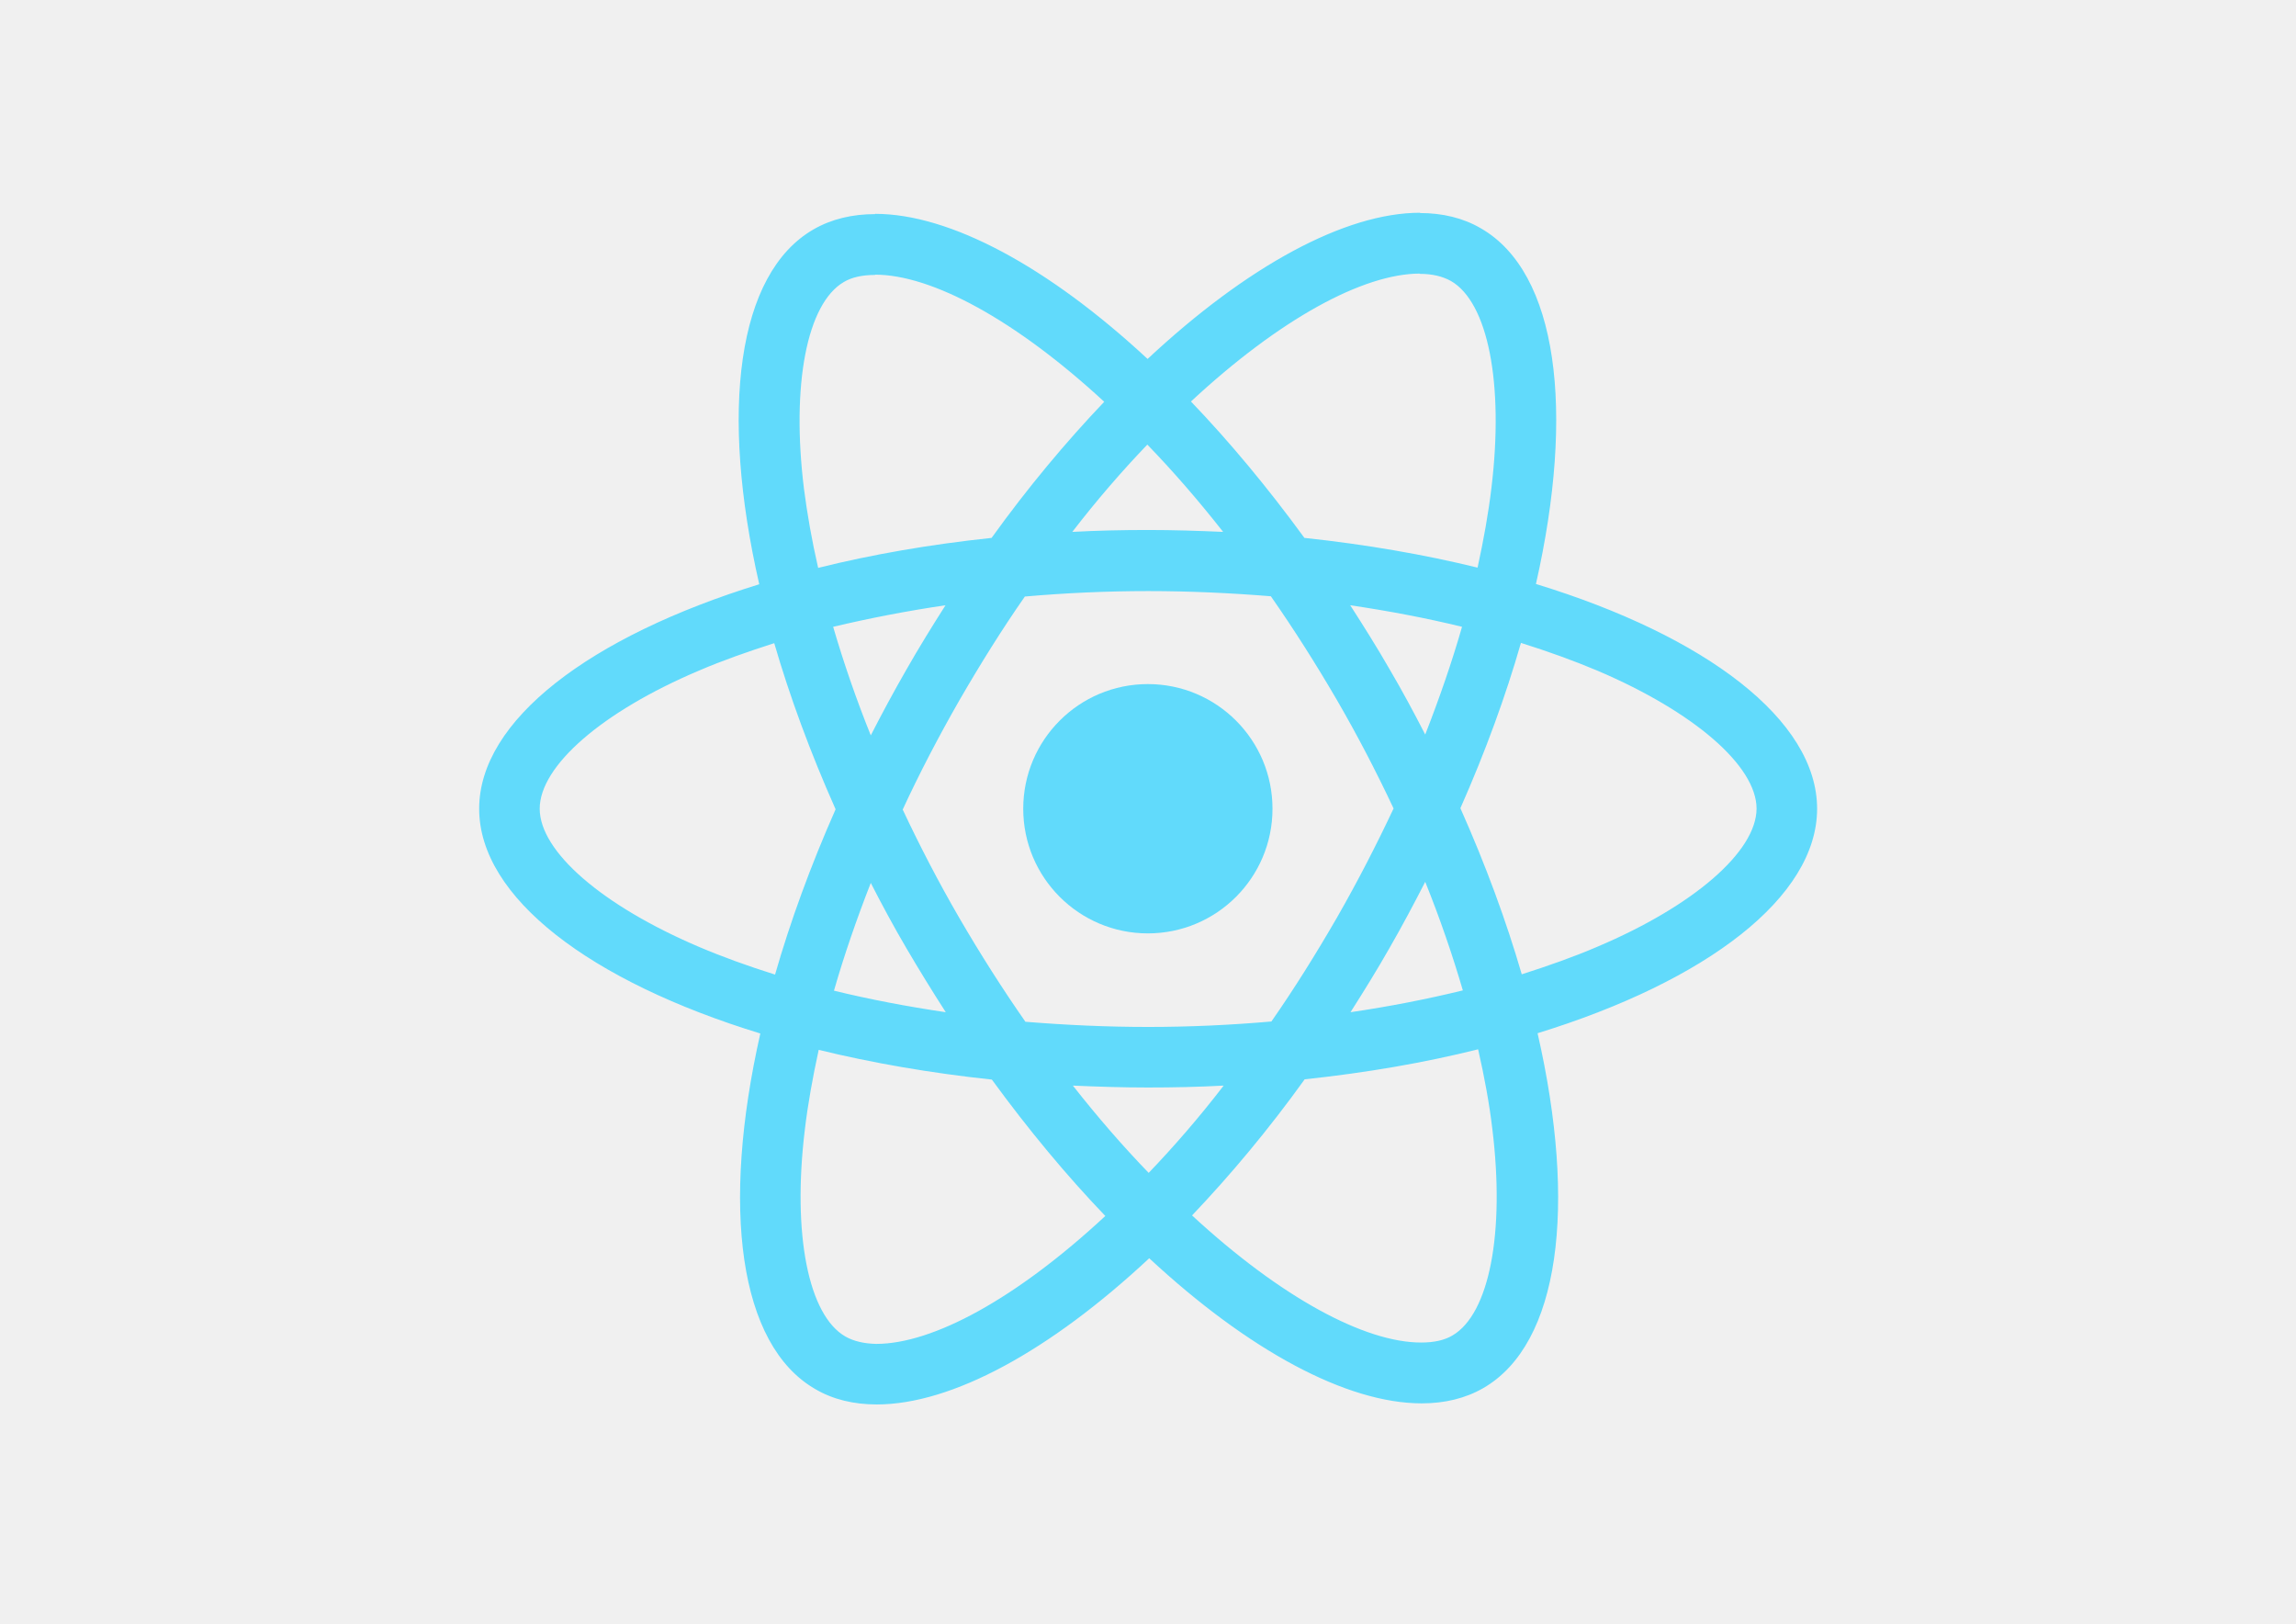
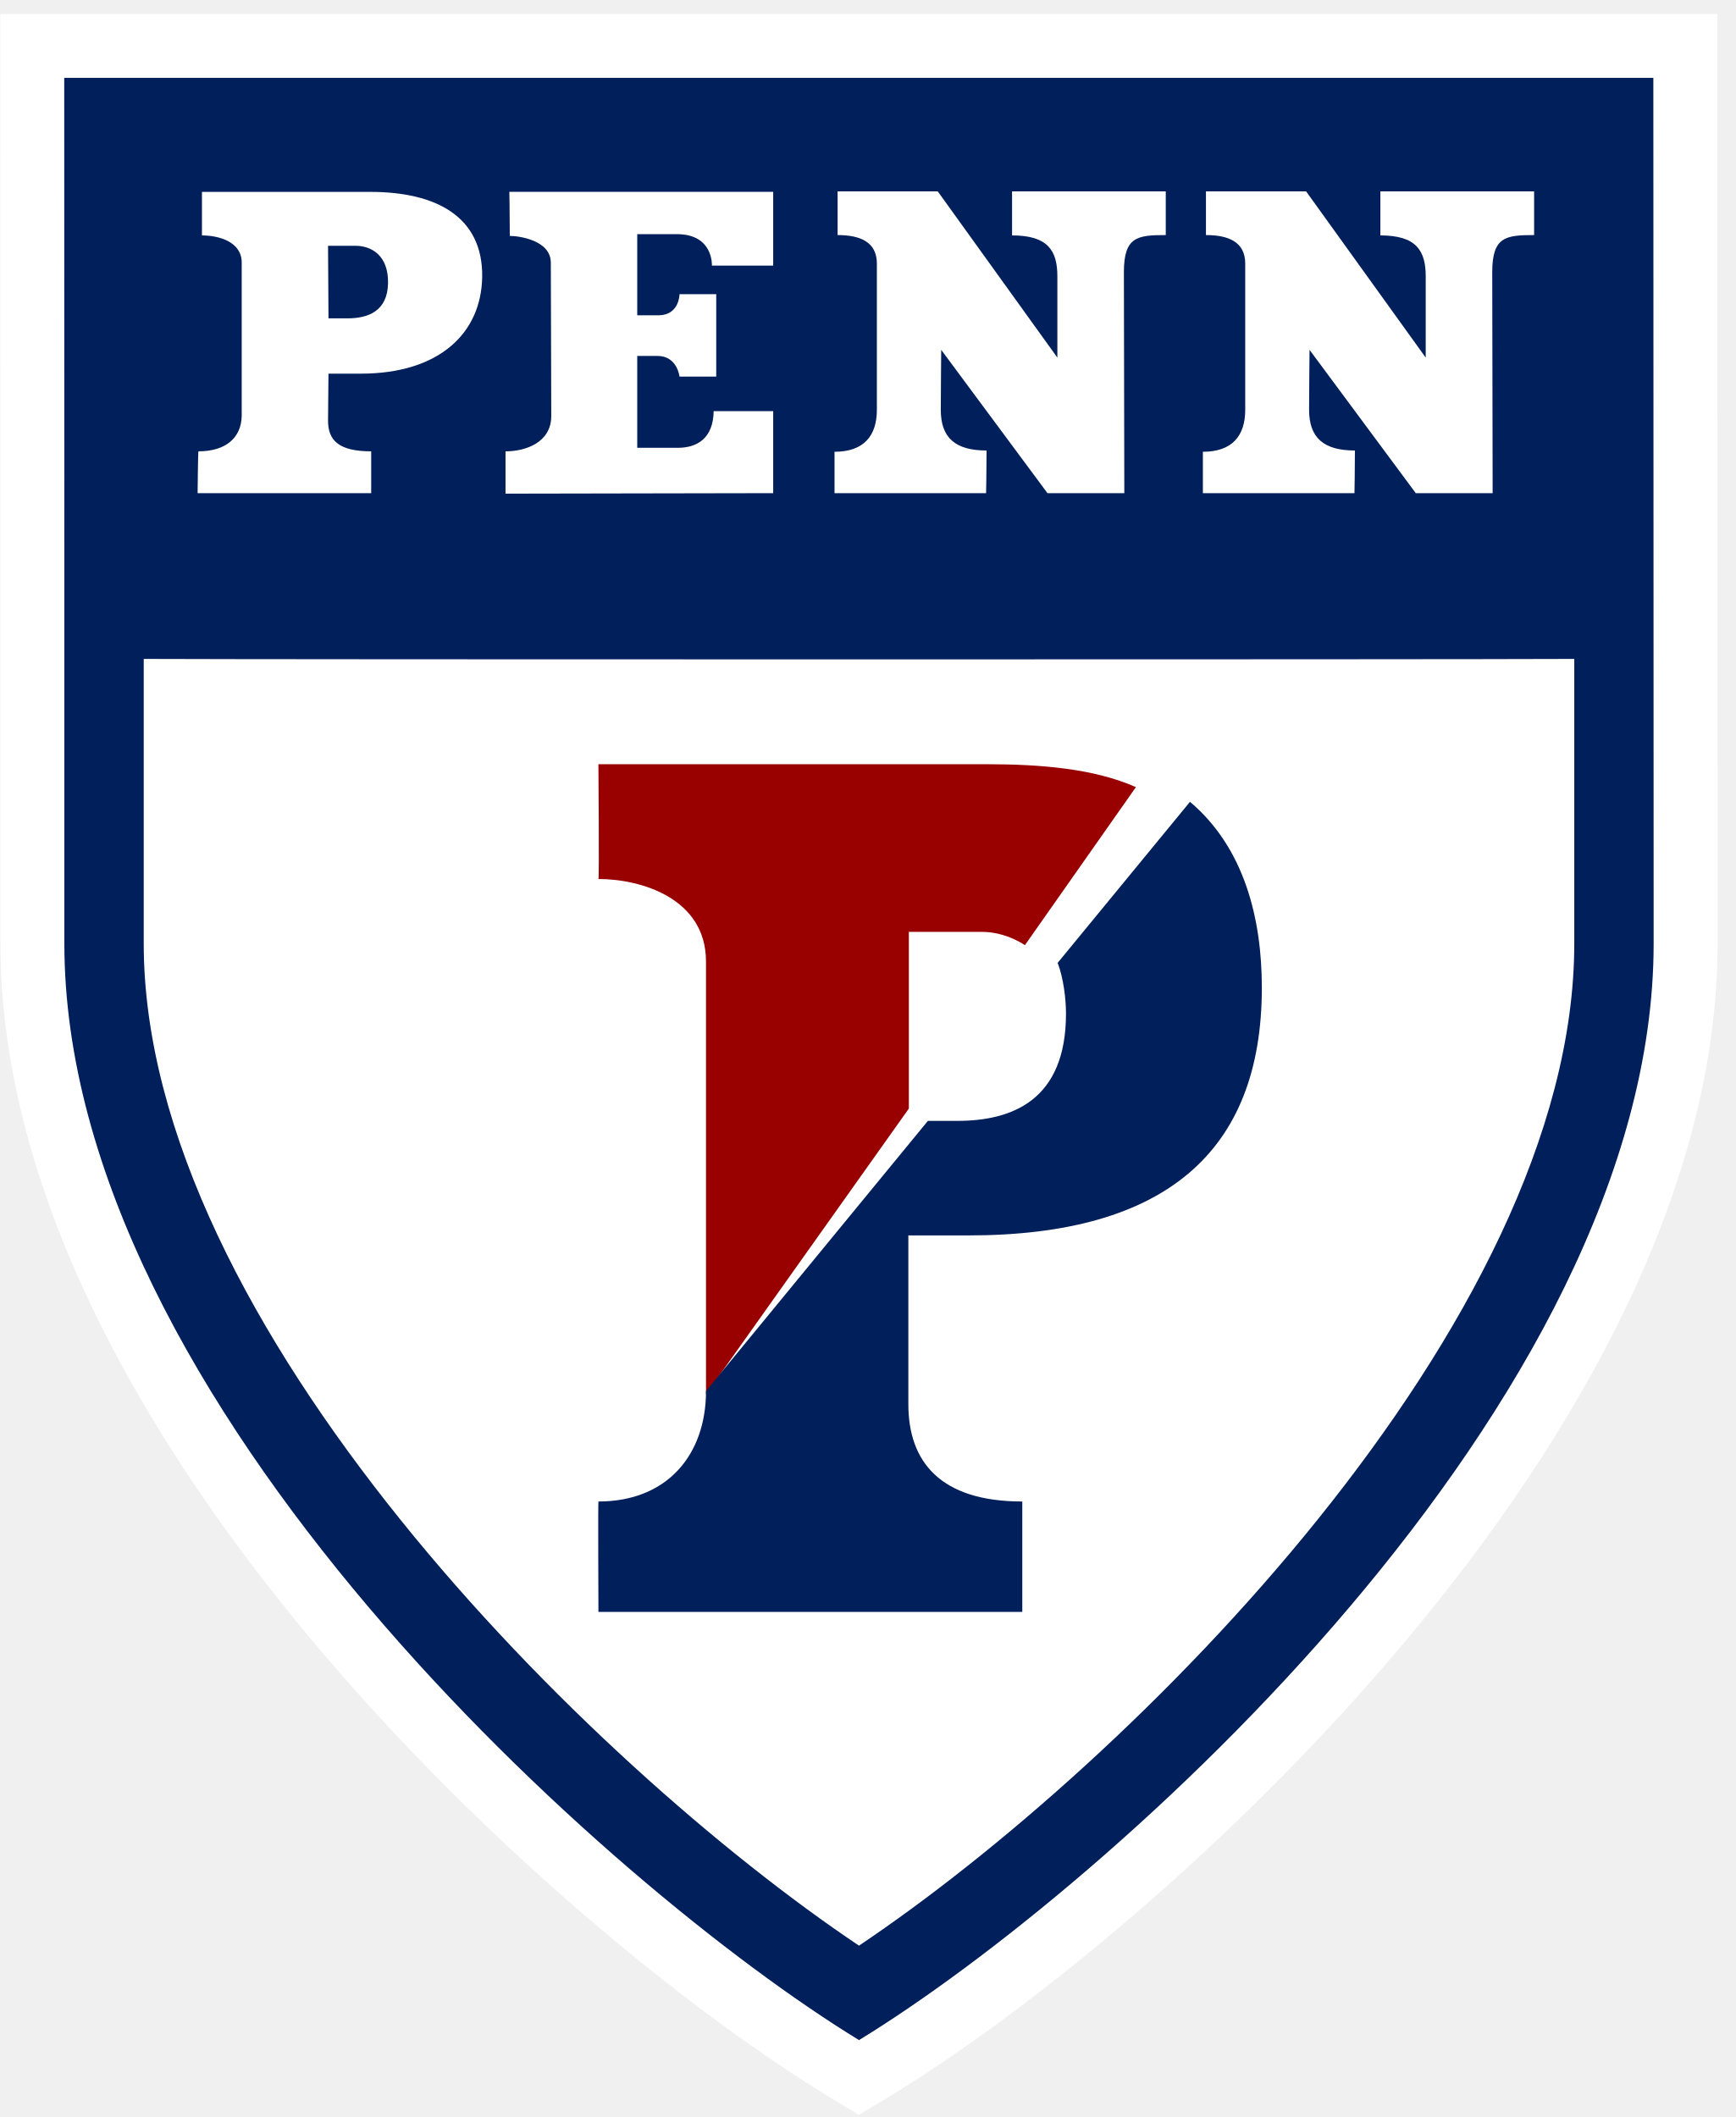
- <svg xmlns="http://www.w3.org/2000/svg" viewBox="0 0 841.9 595.3">
-   <g fill="#61DAFB">
-     <path d="M666.3 296.5c0-32.5-40.7-63.3-103.1-82.4 14.4-63.6 8-114.2-20.2-130.4-6.5-3.8-14.1-5.6-22.4-5.6v22.3c4.6 0 8.3.9 11.4 2.6 13.6 7.8 19.5 37.5 14.9 75.7-1.1 9.4-2.9 19.3-5.1 29.4-19.6-4.8-41-8.5-63.5-10.9-13.5-18.5-27.5-35.3-41.6-50 32.6-30.3 63.2-46.9 84-46.9V78c-27.5 0-63.5 19.6-99.9 53.6-36.4-33.8-72.4-53.2-99.9-53.2v22.3c20.7 0 51.4 16.5 84 46.6-14 14.7-28 31.4-41.3 49.9-22.6 2.4-44 6.1-63.6 11-2.3-10-4-19.7-5.2-29-4.7-38.2 1.1-67.9 14.6-75.8 3-1.8 6.9-2.6 11.5-2.6V78.5c-8.4 0-16 1.8-22.6 5.6-28.1 16.2-34.4 66.7-19.9 130.1-62.2 19.2-102.7 49.9-102.7 82.3 0 32.5 40.7 63.3 103.1 82.4-14.4 63.6-8 114.2 20.2 130.4 6.5 3.8 14.1 5.6 22.5 5.6 27.5 0 63.5-19.6 99.9-53.6 36.4 33.8 72.4 53.2 99.9 53.2 8.4 0 16-1.8 22.6-5.6 28.1-16.2 34.4-66.7 19.9-130.1 62-19.1 102.5-49.9 102.5-82.3zm-130.2-66.7c-3.7 12.9-8.3 26.2-13.5 39.5-4.1-8-8.4-16-13.1-24-4.6-8-9.5-15.8-14.4-23.4 14.2 2.1 27.9 4.7 41 7.9zm-45.8 106.5c-7.8 13.5-15.8 26.3-24.1 38.2-14.9 1.3-30 2-45.2 2-15.1 0-30.2-.7-45-1.9-8.3-11.9-16.4-24.6-24.2-38-7.6-13.1-14.5-26.4-20.8-39.8 6.2-13.4 13.2-26.8 20.7-39.9 7.8-13.5 15.8-26.3 24.1-38.2 14.9-1.3 30-2 45.2-2 15.1 0 30.2.7 45 1.9 8.3 11.9 16.4 24.6 24.2 38 7.6 13.1 14.5 26.4 20.8 39.8-6.3 13.4-13.2 26.8-20.7 39.9zm32.3-13c5.4 13.4 10 26.8 13.8 39.8-13.1 3.2-26.9 5.9-41.2 8 4.9-7.7 9.8-15.6 14.4-23.7 4.6-8 8.9-16.1 13-24.1zM421.2 430c-9.3-9.6-18.6-20.3-27.8-32 9 .4 18.2.7 27.5.7 9.4 0 18.7-.2 27.8-.7-9 11.7-18.3 22.4-27.5 32zm-74.4-58.9c-14.2-2.1-27.9-4.7-41-7.9 3.7-12.9 8.3-26.2 13.5-39.5 4.1 8 8.4 16 13.1 24 4.7 8 9.5 15.8 14.4 23.4zM420.7 163c9.3 9.6 18.6 20.3 27.8 32-9-.4-18.2-.7-27.5-.7-9.4 0-18.7.2-27.8.7 9-11.7 18.3-22.4 27.5-32zm-74 58.9c-4.9 7.7-9.8 15.6-14.4 23.7-4.6 8-8.9 16-13 24-5.4-13.4-10-26.8-13.8-39.8 13.1-3.1 26.9-5.8 41.2-7.9zm-90.5 125.2c-35.4-15.1-58.3-34.9-58.3-50.6 0-15.7 22.9-35.6 58.3-50.6 8.6-3.7 18-7 27.7-10.1 5.7 19.6 13.2 40 22.5 60.9-9.2 20.8-16.6 41.1-22.2 60.6-9.9-3.1-19.3-6.5-28-10.2zM310 490c-13.6-7.8-19.5-37.5-14.9-75.7 1.1-9.4 2.9-19.3 5.1-29.4 19.6 4.8 41 8.5 63.5 10.9 13.5 18.5 27.5 35.3 41.6 50-32.6 30.3-63.2 46.9-84 46.9-4.5-.1-8.3-1-11.3-2.7zm237.2-76.2c4.7 38.2-1.1 67.9-14.6 75.8-3 1.8-6.9 2.6-11.5 2.6-20.7 0-51.4-16.5-84-46.6 14-14.7 28-31.4 41.3-49.9 22.6-2.4 44-6.1 63.6-11 2.3 10.1 4.1 19.8 5.2 29.1zm38.5-66.7c-8.6 3.7-18 7-27.7 10.1-5.7-19.6-13.2-40-22.5-60.9 9.2-20.8 16.6-41.1 22.2-60.6 9.9 3.1 19.3 6.5 28.1 10.2 35.4 15.1 58.3 34.9 58.3 50.6-.1 15.7-23 35.6-58.4 50.6zM320.8 78.4z" />
-     <circle cx="420.9" cy="296.5" r="45.7" />
-     <path d="M520.5 78.1z" />
+ <svg xmlns="http://www.w3.org/2000/svg" width="82" height="100" viewBox="0 0 82 100">
+   <g fill-rule="nonzero" fill="none">
+     <path d="M78.097.66H.013L.02 27.596V44.57c0 23.061 26.256 46.59 38.97 54.37l1.578.962 1.593-.962c12.715-7.778 38.971-31.305 38.971-54.37L81.118.66h-3.02" fill="#FFF" />
+     <path d="M78.097 3.678H3.034l.006 23.916v16.974c0 21.692 25.787 44.61 37.528 51.795v.011l.009-.003.006.003v-.011C52.327 89.178 78.11 66.26 78.11 44.568l-.014-40.89" fill="#011F5B" />
+     <path d="M49.958 45.494c-.003-.003-.003-.01-.007-.016.002.008.004.013.007.016" fill="#154281" />
+     <path d="M39.564 9.041v2.063c1.06 0 1.855.323 1.855 1.344v6.91c0 1.226-.613 1.982-2 1.982v1.955h7.159s.023-1.12.023-2.015c-1.47 0-2.163-.594-2.163-1.922 0-.61.02-2.833.02-2.833l5.019 6.77h3.63s-.02-8.58-.02-10.437c0-1.674.63-1.754 1.978-1.754V9.04h-7.26v2.08c1.712 0 2.14.736 2.14 1.94v3.832l-5.65-7.852h-4.731zm17.399 0v2.063c1.061 0 1.855.323 1.855 1.344v6.91c0 1.226-.614 1.982-2 1.982v1.955h7.16S64 22.175 64 21.28c-1.47 0-2.165-.594-2.165-1.922 0-.61.021-2.833.021-2.833l5.018 6.77h3.631s-.019-8.58-.019-10.437c0-1.674.632-1.754 1.978-1.754V9.04h-7.262v2.08c1.715 0 2.142.736 2.142 1.94v3.832l-5.65-7.852H56.963zm-32.904.021s.021 1.001.021 2.082c.43 0 1.938.202 1.938 1.264l.021 7.239c0 1.264-1.223 1.673-2.161 1.673v1.998l12.644-.023v-3.873H33.71c-.022 1.304-.799 1.731-1.695 1.731H30.1v-4.34h.957c.937 0 1.04.977 1.04.977h1.734v-3.894h-1.734s0 .998-1 .998H30.1v-3.833h1.874c1.735 0 1.653 1.487 1.653 1.487h2.895V9.062H24.06zm-14.52.002v2.057c.774 0 1.897.287 1.878 1.306v7.22c-.022 1.04-.759 1.672-2.044 1.672-.02 0-.039 1.976-.039 1.976h8.199v-1.976c-1.55 0-2.038-.532-2.038-1.448l.02-2.221h1.529c3.691 0 5.69-1.9 5.732-4.568.04-2.836-2.16-4.018-5.282-4.018H9.54zm5.956 2.547h1.304c.715 0 1.55.428 1.53 1.756-.02 1.347-.96 1.671-1.917 1.671h-.896l-.021-3.427zM6.789 31.125V44.57c0 17.946 21.001 38.763 33.785 47.336 12.78-8.573 33.787-29.39 33.787-47.336V31.125c-6.096.03-61.479.03-67.572 0z" fill="#FFF" />
+     <path d="M42.929 44.019h3.486c.531 0 1.29.163 1.997.627l5.243-7.465c-1.969-.868-4.429-1.083-7.124-1.083H28.266s.045 5.468 0 5.423c2.01 0 5.082.91 5.082 3.897v20.439l9.581-13.491v-8.347" fill="#900" />
+     <path d="M49.958 45.483l6.251-7.608c2.586 2.186 3.394 5.555 3.394 8.777 0 7.803-4.62 11.705-13.859 11.705h-2.838v7.973c0 2.705 1.496 4.596 5.382 4.596v5.215H28.267s-.022-5.195 0-5.215c3.255 0 5.079-2.211 5.082-5.218l10.48-12.761h1.382c2.612 0 5.141-.982 5.141-5.067 0-.695-.118-1.682-.394-2.397" fill="#011F5B" />
  </g>
</svg>
